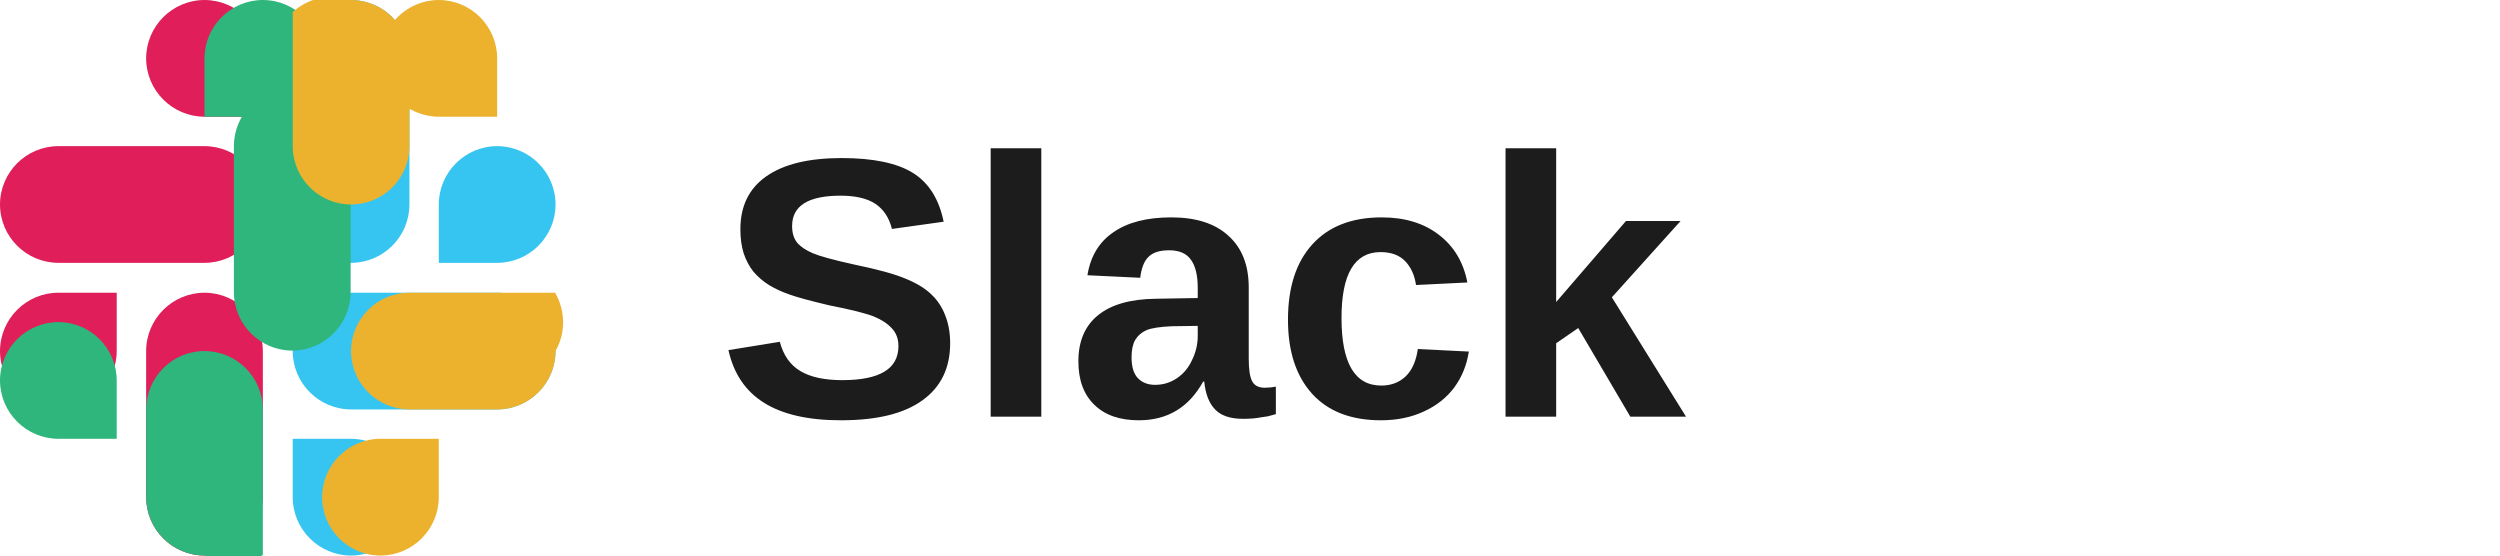
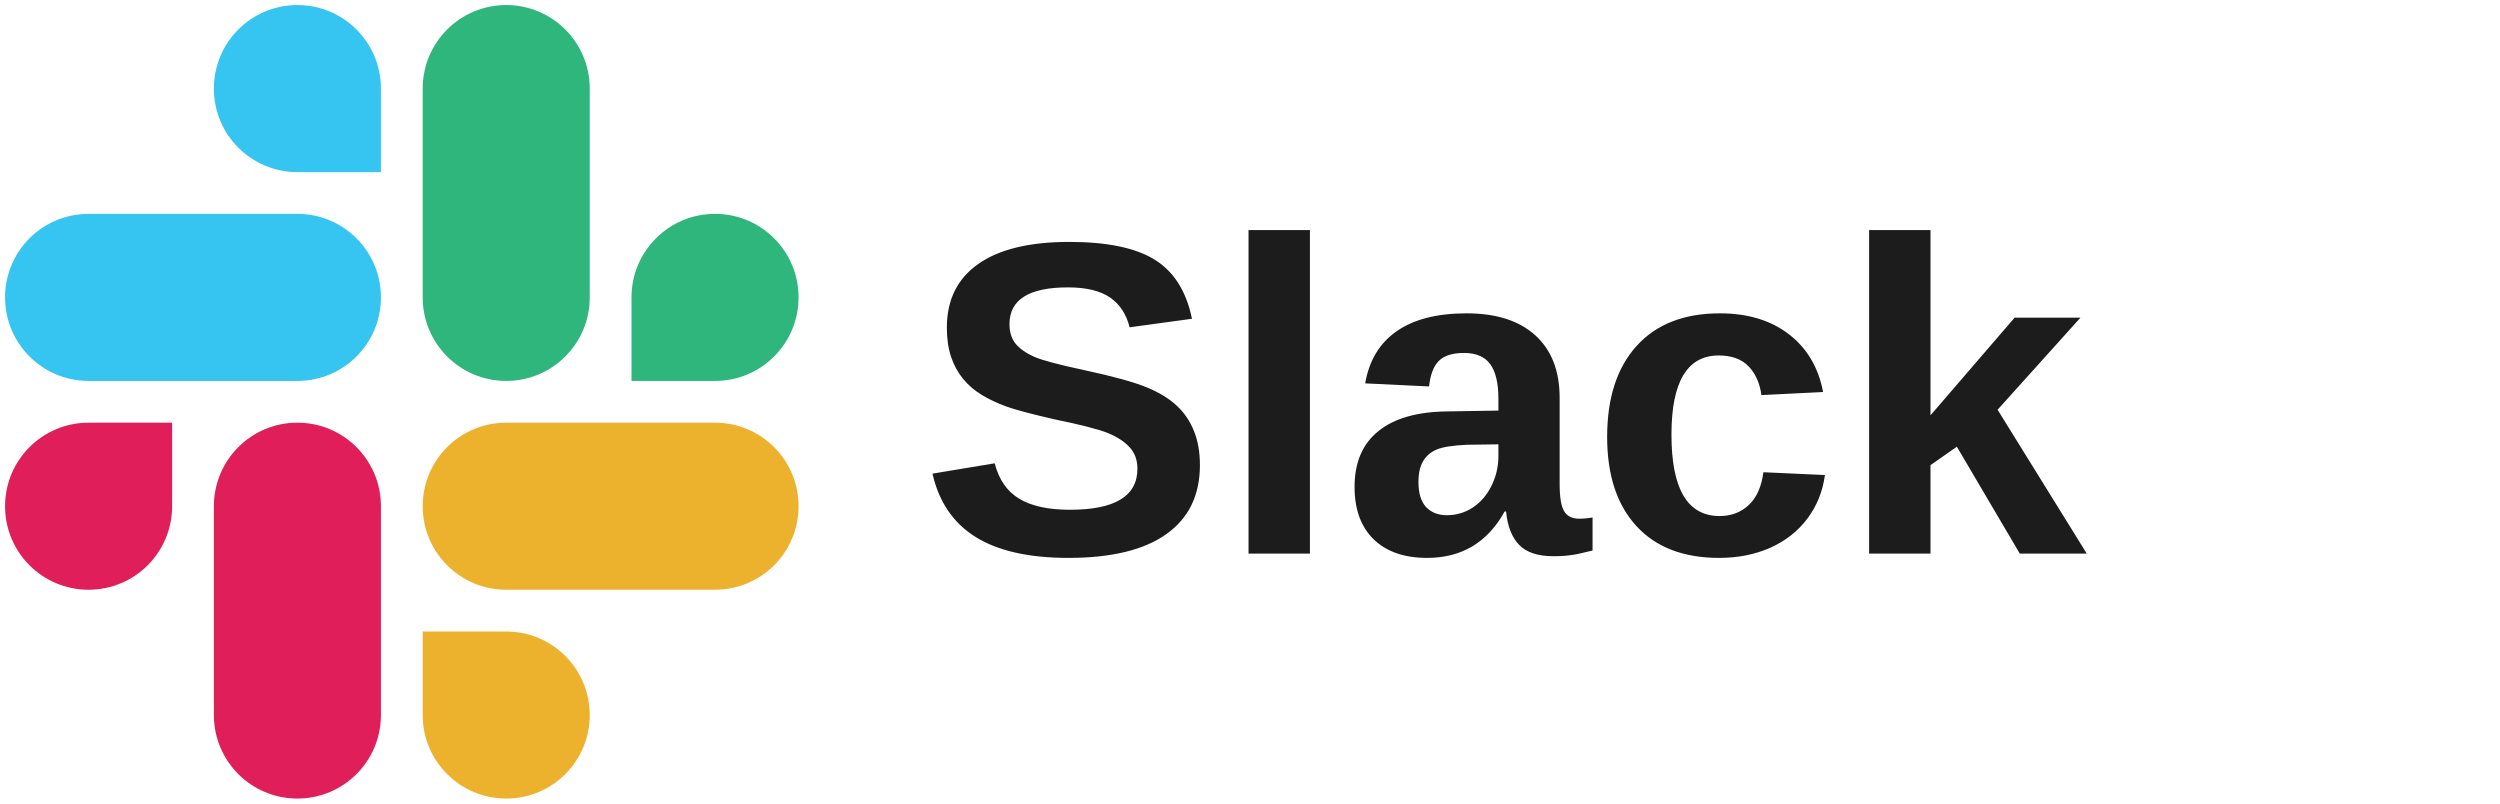
- <svg xmlns="http://www.w3.org/2000/svg" viewBox="0 0 108 24">
-   <path fill="#E01E5A" d="M5.042 15.165a2.528 2.528 0 01-2.52 2.523A2.528 2.528 0 010 15.165a2.527 2.527 0 012.522-2.52h2.52v2.52zm1.271 0a2.527 2.527 0 012.521-2.52 2.527 2.527 0 012.521 2.52v6.313A2.528 2.528 0 018.834 24a2.528 2.528 0 01-2.521-2.522v-6.313z" />
-   <path fill="#E01E5A" d="M8.834 5.042a2.528 2.528 0 01-2.521-2.52A2.528 2.528 0 018.834 0a2.527 2.527 0 012.521 2.522v2.52H8.834zm0 1.271a2.527 2.527 0 012.521 2.521 2.527 2.527 0 01-2.521 2.521H2.522A2.528 2.528 0 010 8.834a2.528 2.528 0 012.522-2.521h6.312z" />
-   <path fill="#36C5F0" d="M18.956 8.834a2.528 2.528 0 012.522-2.521A2.528 2.528 0 0124 8.834a2.527 2.527 0 01-2.522 2.521h-2.522V8.834zm-1.268 0a2.527 2.527 0 01-2.523 2.521 2.526 2.526 0 01-2.52-2.521V2.522A2.527 2.527 0 0115.165 0a2.528 2.528 0 012.523 2.522v6.312z" />
-   <path fill="#36C5F0" d="M15.165 18.956a2.528 2.528 0 012.523 2.522A2.528 2.528 0 0115.165 24a2.527 2.527 0 01-2.52-2.522v-2.522h2.52zm0-1.268a2.527 2.527 0 01-2.52-2.523 2.526 2.526 0 012.52-2.52h6.313A2.527 2.527 0 0124 15.165a2.528 2.528 0 01-2.522 2.523h-6.313z" />
-   <path fill="#2EB67D" d="M5.042 18.956H2.522A2.528 2.528 0 010 16.434a2.527 2.527 0 012.522-2.52 2.527 2.527 0 012.52 2.52v2.522zm1.271-1.268a2.527 2.527 0 012.521-2.523 2.527 2.527 0 012.521 2.523v6.29A2.528 2.528 0 018.834 24a2.528 2.528 0 01-2.521-2.5v-3.812z" />
-   <path fill="#2EB67D" d="M8.834 5.042V2.522A2.528 2.528 0 0111.356 0a2.527 2.527 0 012.52 2.522 2.527 2.527 0 01-2.52 2.52H8.834zm1.27 1.271a2.527 2.527 0 012.523-2.521 2.526 2.526 0 012.52 2.521v6.312a2.527 2.527 0 01-2.52 2.521 2.528 2.528 0 01-2.523-2.521V6.313z" />
-   <path fill="#ECB22E" d="M18.956 5.042a2.528 2.528 0 01-2.522-2.52A2.528 2.528 0 0118.956 0a2.527 2.527 0 012.522 2.522v2.52h-2.522zm-1.268 1.271a2.527 2.527 0 01-2.523 2.521 2.526 2.526 0 01-2.52-2.521V.522A2.527 2.527 0 0115.165 0a2.528 2.528 0 012.523 2.522v3.791z" />
-   <path fill="#ECB22E" d="M18.956 18.956v2.522A2.528 2.528 0 0116.434 24a2.527 2.527 0 01-2.52-2.522 2.527 2.527 0 012.52-2.522h2.522zm-1.268-1.268a2.527 2.527 0 01-2.523-2.523 2.526 2.526 0 012.523-2.52h6.29A2.527 2.527 0 0124 15.165a2.528 2.528 0 01-2.5 2.523h-3.812z" />
-   <text x="31" y="18" font-size="16" font-weight="700" font-family="'Helvetica Neue',Arial,sans-serif" fill="#1D1C1D">Slack</text>
+ <svg xmlns="http://www.w3.org/2000/svg" viewBox="0 0 280 90">
+   <g transform="scale(0.7087)">
+     <path fill="#E01E5A" d="M27.2 80c0 7.3-5.9 13.2-13.2 13.2C6.7 93.2.8 87.3.8 80c0-7.3 5.9-13.2 13.2-13.2h13.2V80zm6.6 0c0-7.3 5.9-13.2 13.2-13.2 7.3 0 13.2 5.9 13.2 13.2v33c0 7.3-5.9 13.2-13.2 13.2-7.3 0-13.2-5.9-13.2-13.2V80z" />
+     <path fill="#36C5F0" d="M47 27.2c-7.3 0-13.2-5.9-13.2-13.2C33.8 6.7 39.7.8 47 .8c7.3 0 13.2 5.9 13.2 13.2V27.2H47zm0 6.6c7.3 0 13.2 5.9 13.2 13.2 0 7.3-5.9 13.2-13.2 13.2H14c-7.3 0-13.2-5.9-13.2-13.2 0-7.3 5.9-13.2 13.2-13.2H47z" />
+     <path fill="#2EB67D" d="M99.8 47c0-7.3 5.9-13.2 13.2-13.2 7.3 0 13.2 5.9 13.2 13.2 0 7.3-5.9 13.2-13.2 13.2H99.8V47zm-6.6 0c0 7.3-5.9 13.2-13.2 13.2-7.3 0-13.2-5.9-13.2-13.2V14c0-7.3 5.9-13.2 13.2-13.2 7.3 0 13.2 5.9 13.2 13.2V47z" />
+     <path fill="#ECB22E" d="M80 99.8c7.3 0 13.2 5.9 13.2 13.2 0 7.3-5.9 13.2-13.2 13.2-7.3 0-13.2-5.9-13.2-13.2V99.8H80zm0-6.6c-7.3 0-13.2-5.9-13.2-13.2 0-7.3 5.9-13.2 13.2-13.2h33c7.3 0 13.2 5.9 13.2 13.2 0 7.3-5.9 13.2-13.2 13.2H80z" />
+   </g>
+   <text x="103" y="62" font-size="50" font-weight="700" font-family="'Helvetica Neue',Arial,sans-serif" fill="#1D1C1D">Slack</text>
</svg>
